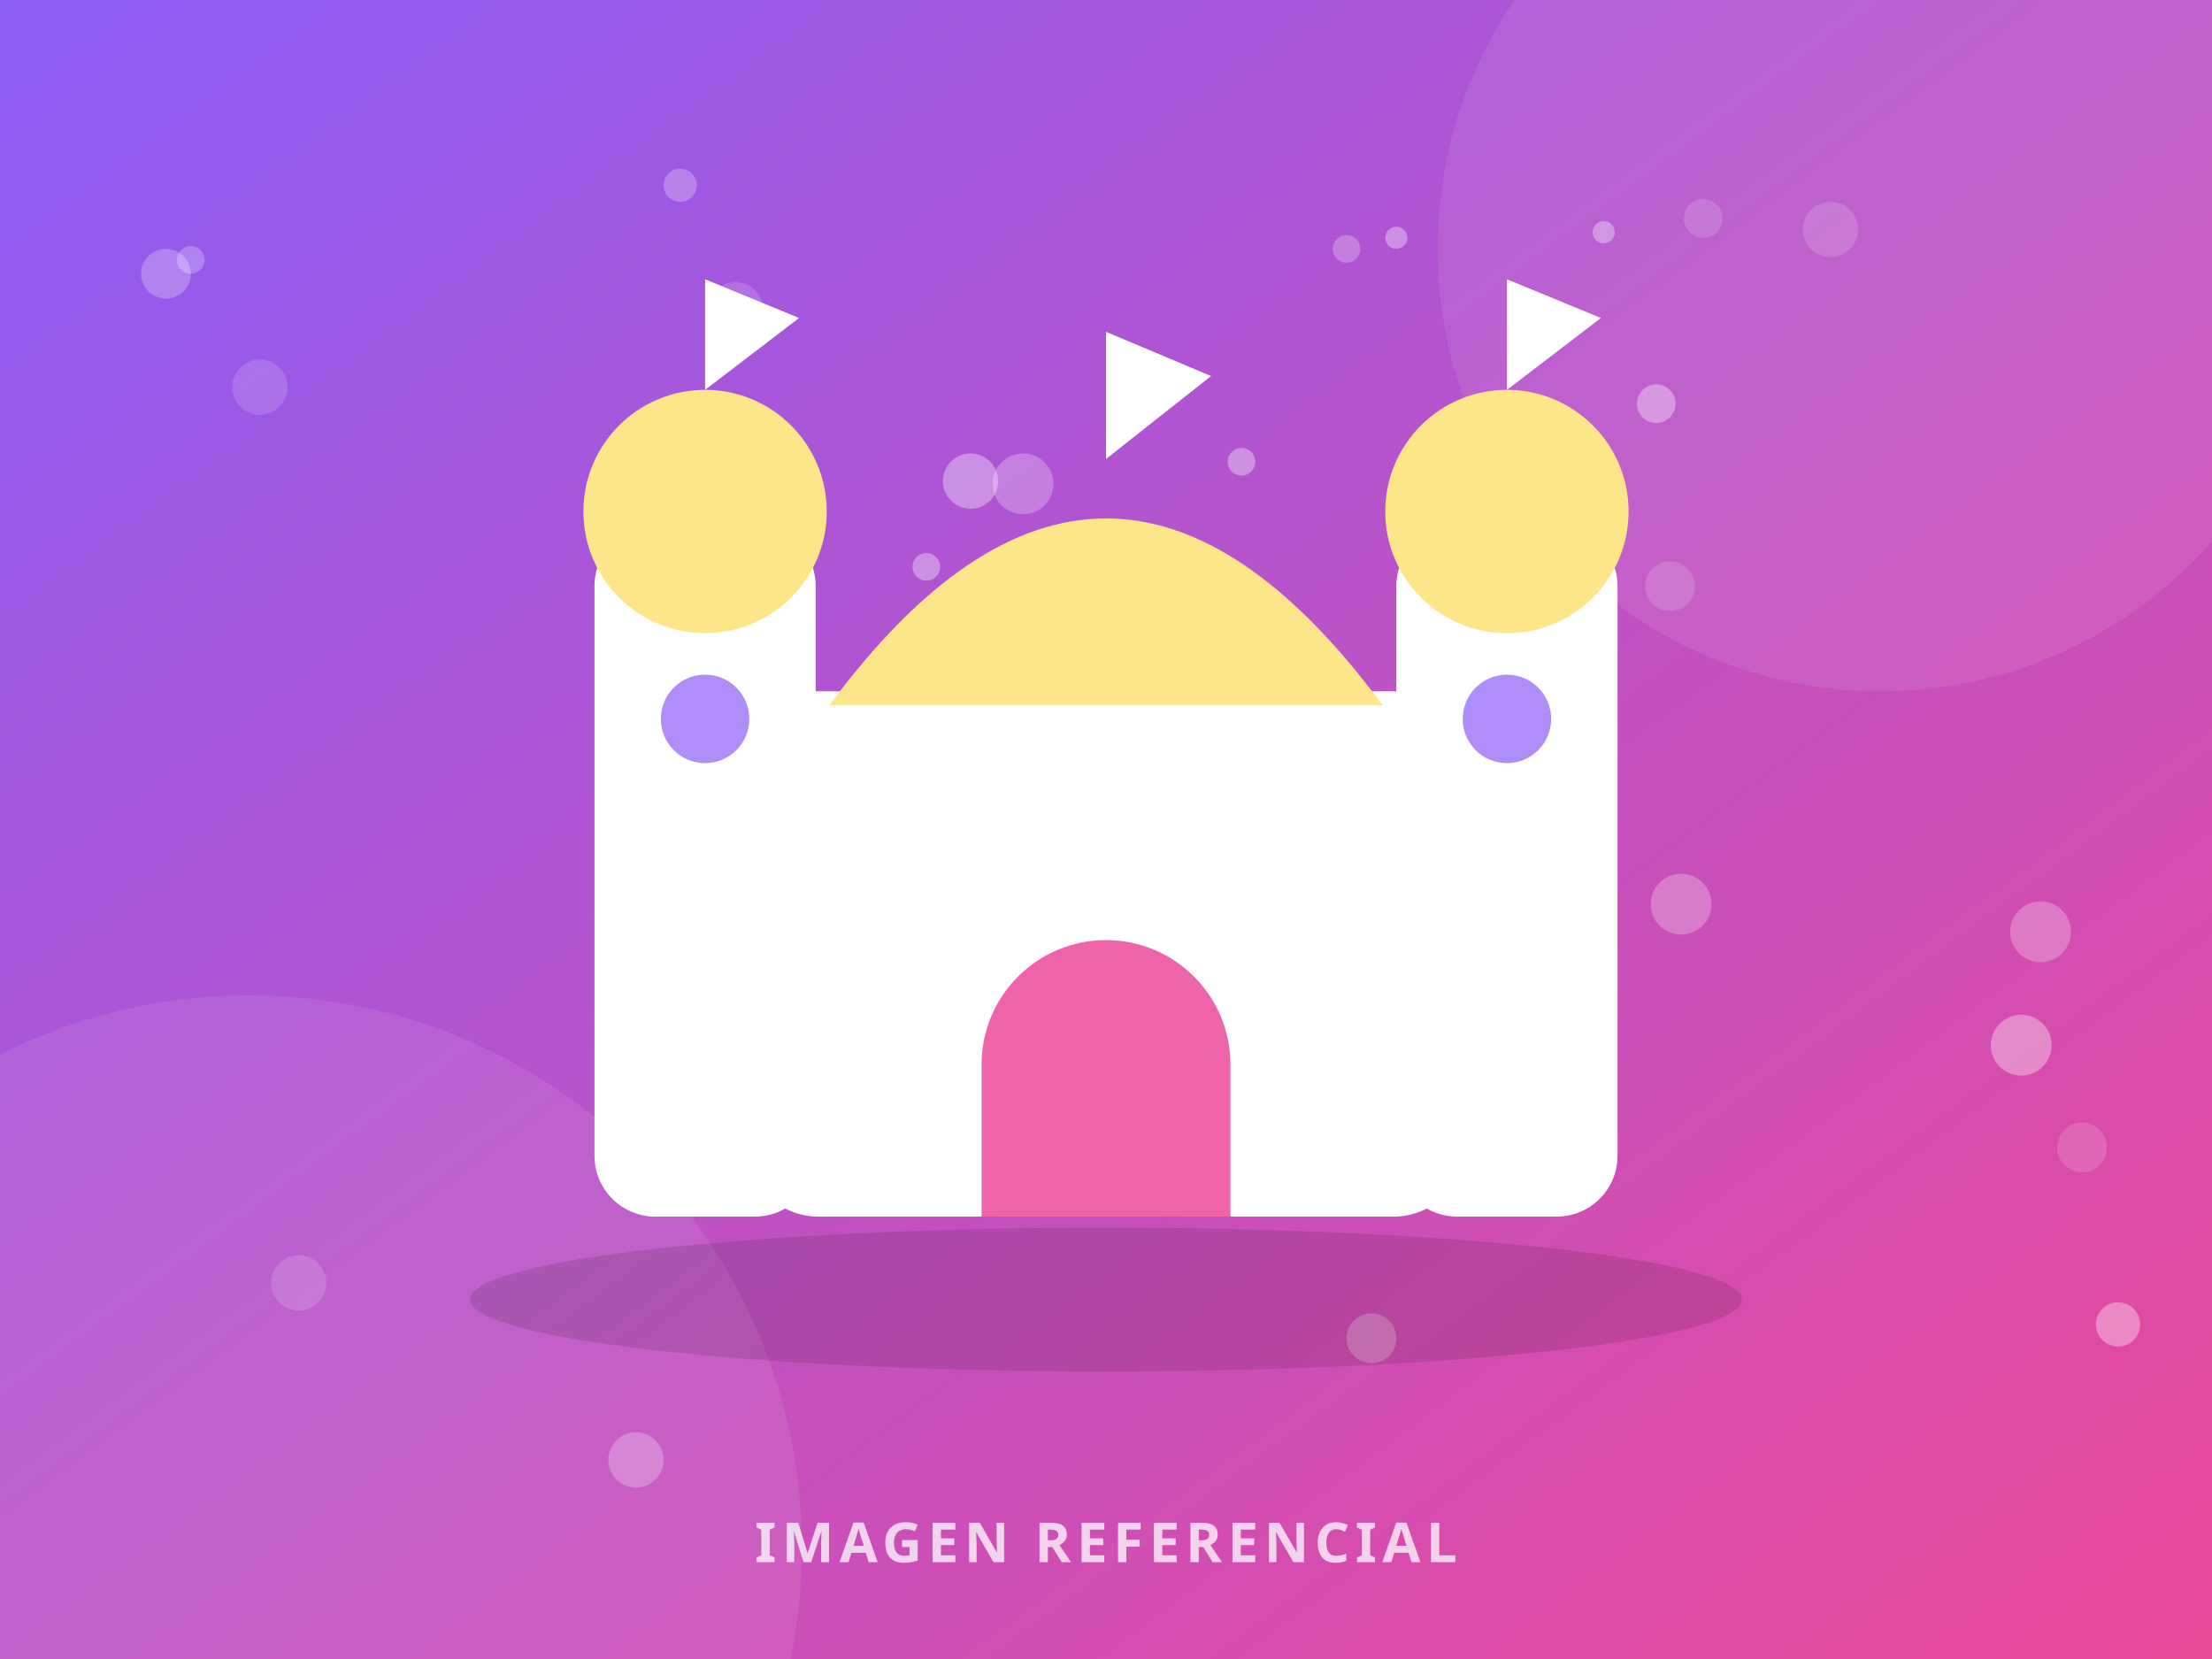
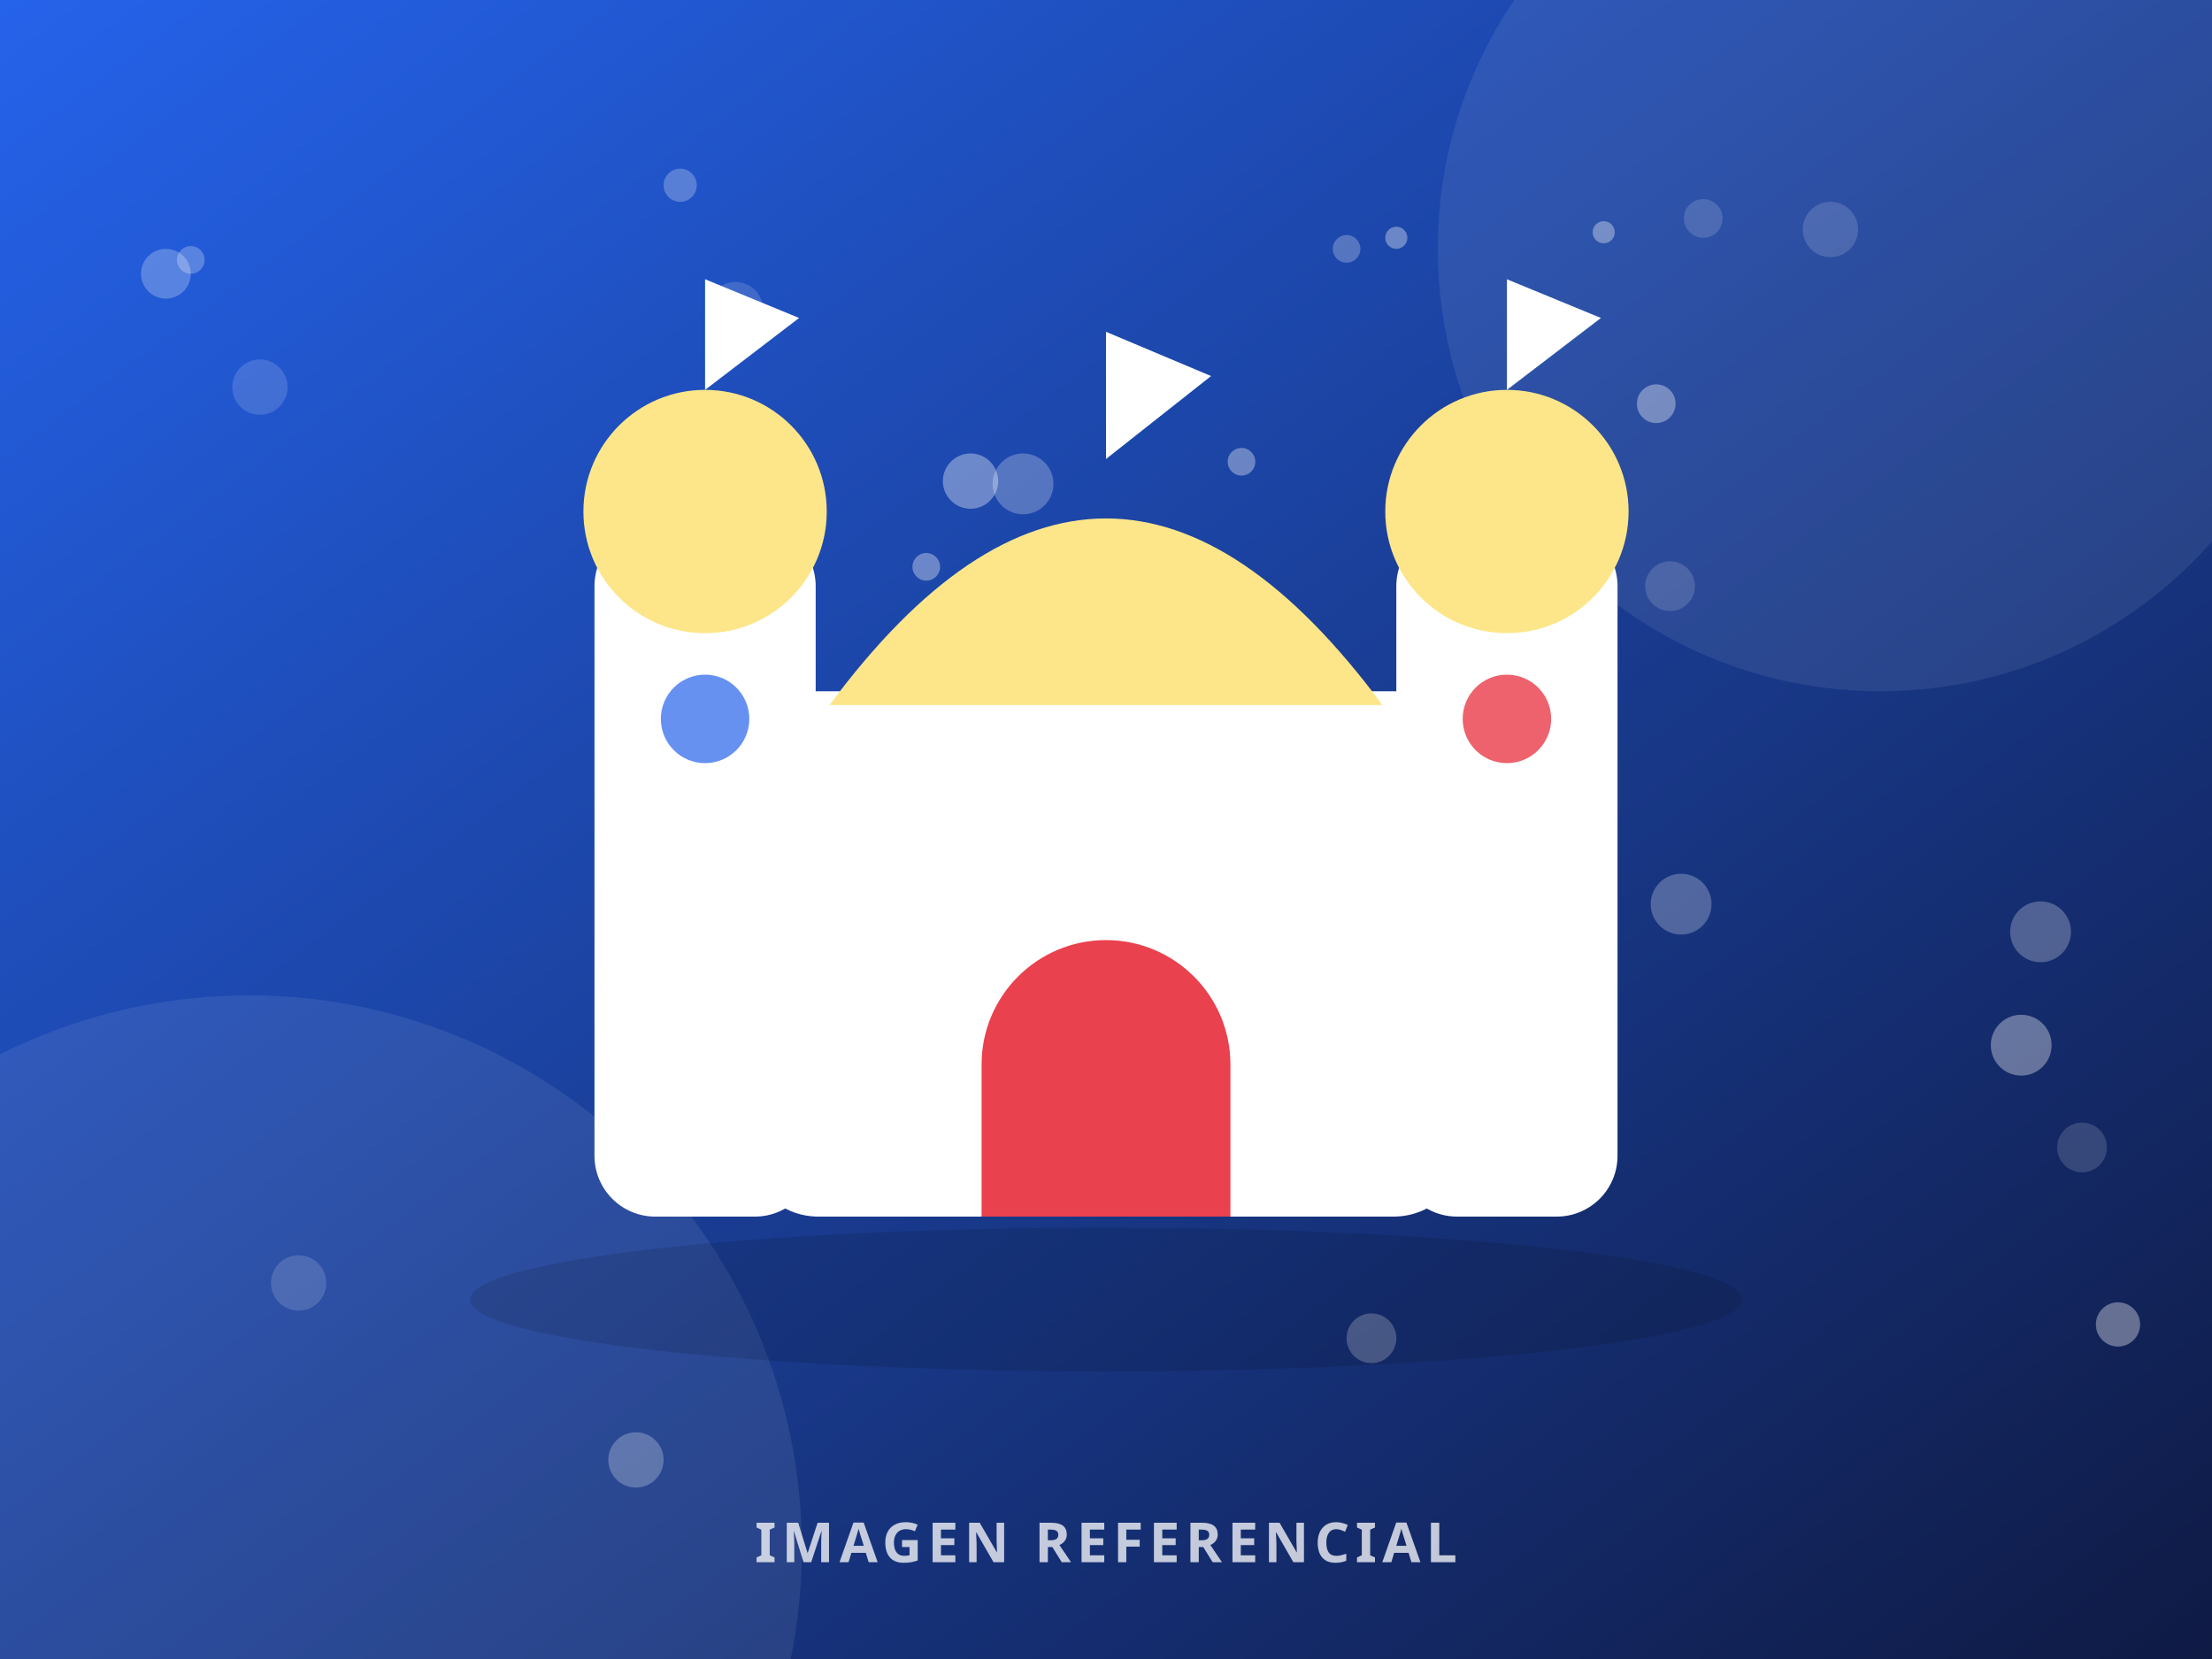
<svg xmlns="http://www.w3.org/2000/svg" viewBox="0 0 800 600" width="800" height="600">
  <defs>
    <linearGradient id="g" x1="0" y1="0" x2="1" y2="1">
-       <stop offset="0" stop-color="#8B5CF6" />
-       <stop offset="1" stop-color="#EC4899" />
+       <stop offset="0" stop-color="#2563EB" />
+       <stop offset="1" stop-color="#0F1A44" />
    </linearGradient>
  </defs>
  <rect width="800" height="600" fill="url(#g)" />
  <circle cx="680" cy="90" r="160" fill="#fff" opacity=".08" />
  <circle cx="90" cy="560" r="200" fill="#fff" opacity=".08" />
  <circle cx="351" cy="174" r="10" fill="#fff" opacity="0.35" />
  <circle cx="69" cy="94" r="5" fill="#fff" opacity="0.25" />
  <circle cx="616" cy="79" r="7" fill="#fff" opacity="0.15" />
  <circle cx="108" cy="464" r="10" fill="#fff" opacity="0.15" />
  <circle cx="266" cy="112" r="10" fill="#fff" opacity="0.15" />
  <circle cx="599" cy="146" r="7" fill="#fff" opacity="0.35" />
  <circle cx="662" cy="83" r="10" fill="#fff" opacity="0.15" />
  <circle cx="246" cy="67" r="6" fill="#fff" opacity="0.25" />
  <circle cx="449" cy="167" r="5" fill="#fff" opacity="0.35" />
  <circle cx="335" cy="205" r="5" fill="#fff" opacity="0.35" />
  <circle cx="604" cy="212" r="9" fill="#fff" opacity="0.15" />
  <circle cx="580" cy="84" r="4" fill="#fff" opacity="0.35" />
  <circle cx="230" cy="528" r="10" fill="#fff" opacity="0.25" />
  <circle cx="496" cy="484" r="9" fill="#fff" opacity="0.25" />
  <circle cx="274" cy="204" r="7" fill="#fff" opacity="0.15" />
  <circle cx="608" cy="327" r="11" fill="#fff" opacity="0.25" />
  <circle cx="766" cy="479" r="8" fill="#fff" opacity="0.35" />
  <circle cx="94" cy="140" r="10" fill="#fff" opacity="0.15" />
  <circle cx="370" cy="175" r="11" fill="#fff" opacity="0.25" />
  <circle cx="60" cy="99" r="9" fill="#fff" opacity="0.25" />
  <circle cx="731" cy="378" r="11" fill="#fff" opacity="0.35" />
  <circle cx="487" cy="90" r="5" fill="#fff" opacity="0.25" />
  <circle cx="505" cy="86" r="4" fill="#fff" opacity="0.35" />
  <circle cx="738" cy="337" r="11" fill="#fff" opacity="0.25" />
  <circle cx="753" cy="415" r="9" fill="#fff" opacity="0.15" />
  <circle cx="492" cy="383" r="6" fill="#fff" opacity="0.35" />
  <ellipse cx="400" cy="470" rx="230" ry="26" fill="#000" opacity=".12" />
  <rect x="215" y="190" width="80" height="250" rx="22" fill="#fff" />
  <rect x="505" y="190" width="80" height="250" rx="22" fill="#fff" />
  <circle cx="255" cy="185" r="44" fill="#FDE68A" />
  <circle cx="545" cy="185" r="44" fill="#FDE68A" />
  <rect x="270" y="250" width="260" height="190" rx="26" fill="#fff" />
  <path d="M300 255 Q400 120 500 255Z" fill="#FDE68A" />
-   <path d="M355 440v-55a45 45 0 0 1 90 0v55z" fill="#EC4899" opacity=".85" />
-   <circle cx="255" cy="260" r="16" fill="#8B5CF6" opacity=".7" />
-   <circle cx="545" cy="260" r="16" fill="#8B5CF6" opacity=".7" />
+   <path d="M355 440v-55a45 45 0 0 1 90 0v55z" fill="#E5202E" opacity=".85" />
+   <circle cx="255" cy="260" r="16" fill="#2563EB" opacity=".7" />
+   <circle cx="545" cy="260" r="16" fill="#E5202E" opacity=".7" />
  <path d="M255 141v-40l34 14z" fill="#fff" />
  <path d="M545 141v-40l34 14z" fill="#fff" />
  <path d="M400 166v-46l38 16z" fill="#fff" />
  <text x="400" y="565" text-anchor="middle" font-family="system-ui,sans-serif" font-size="20" font-weight="600" fill="#fff" opacity=".75" letter-spacing="2">IMAGEN REFERENCIAL</text>
</svg>
